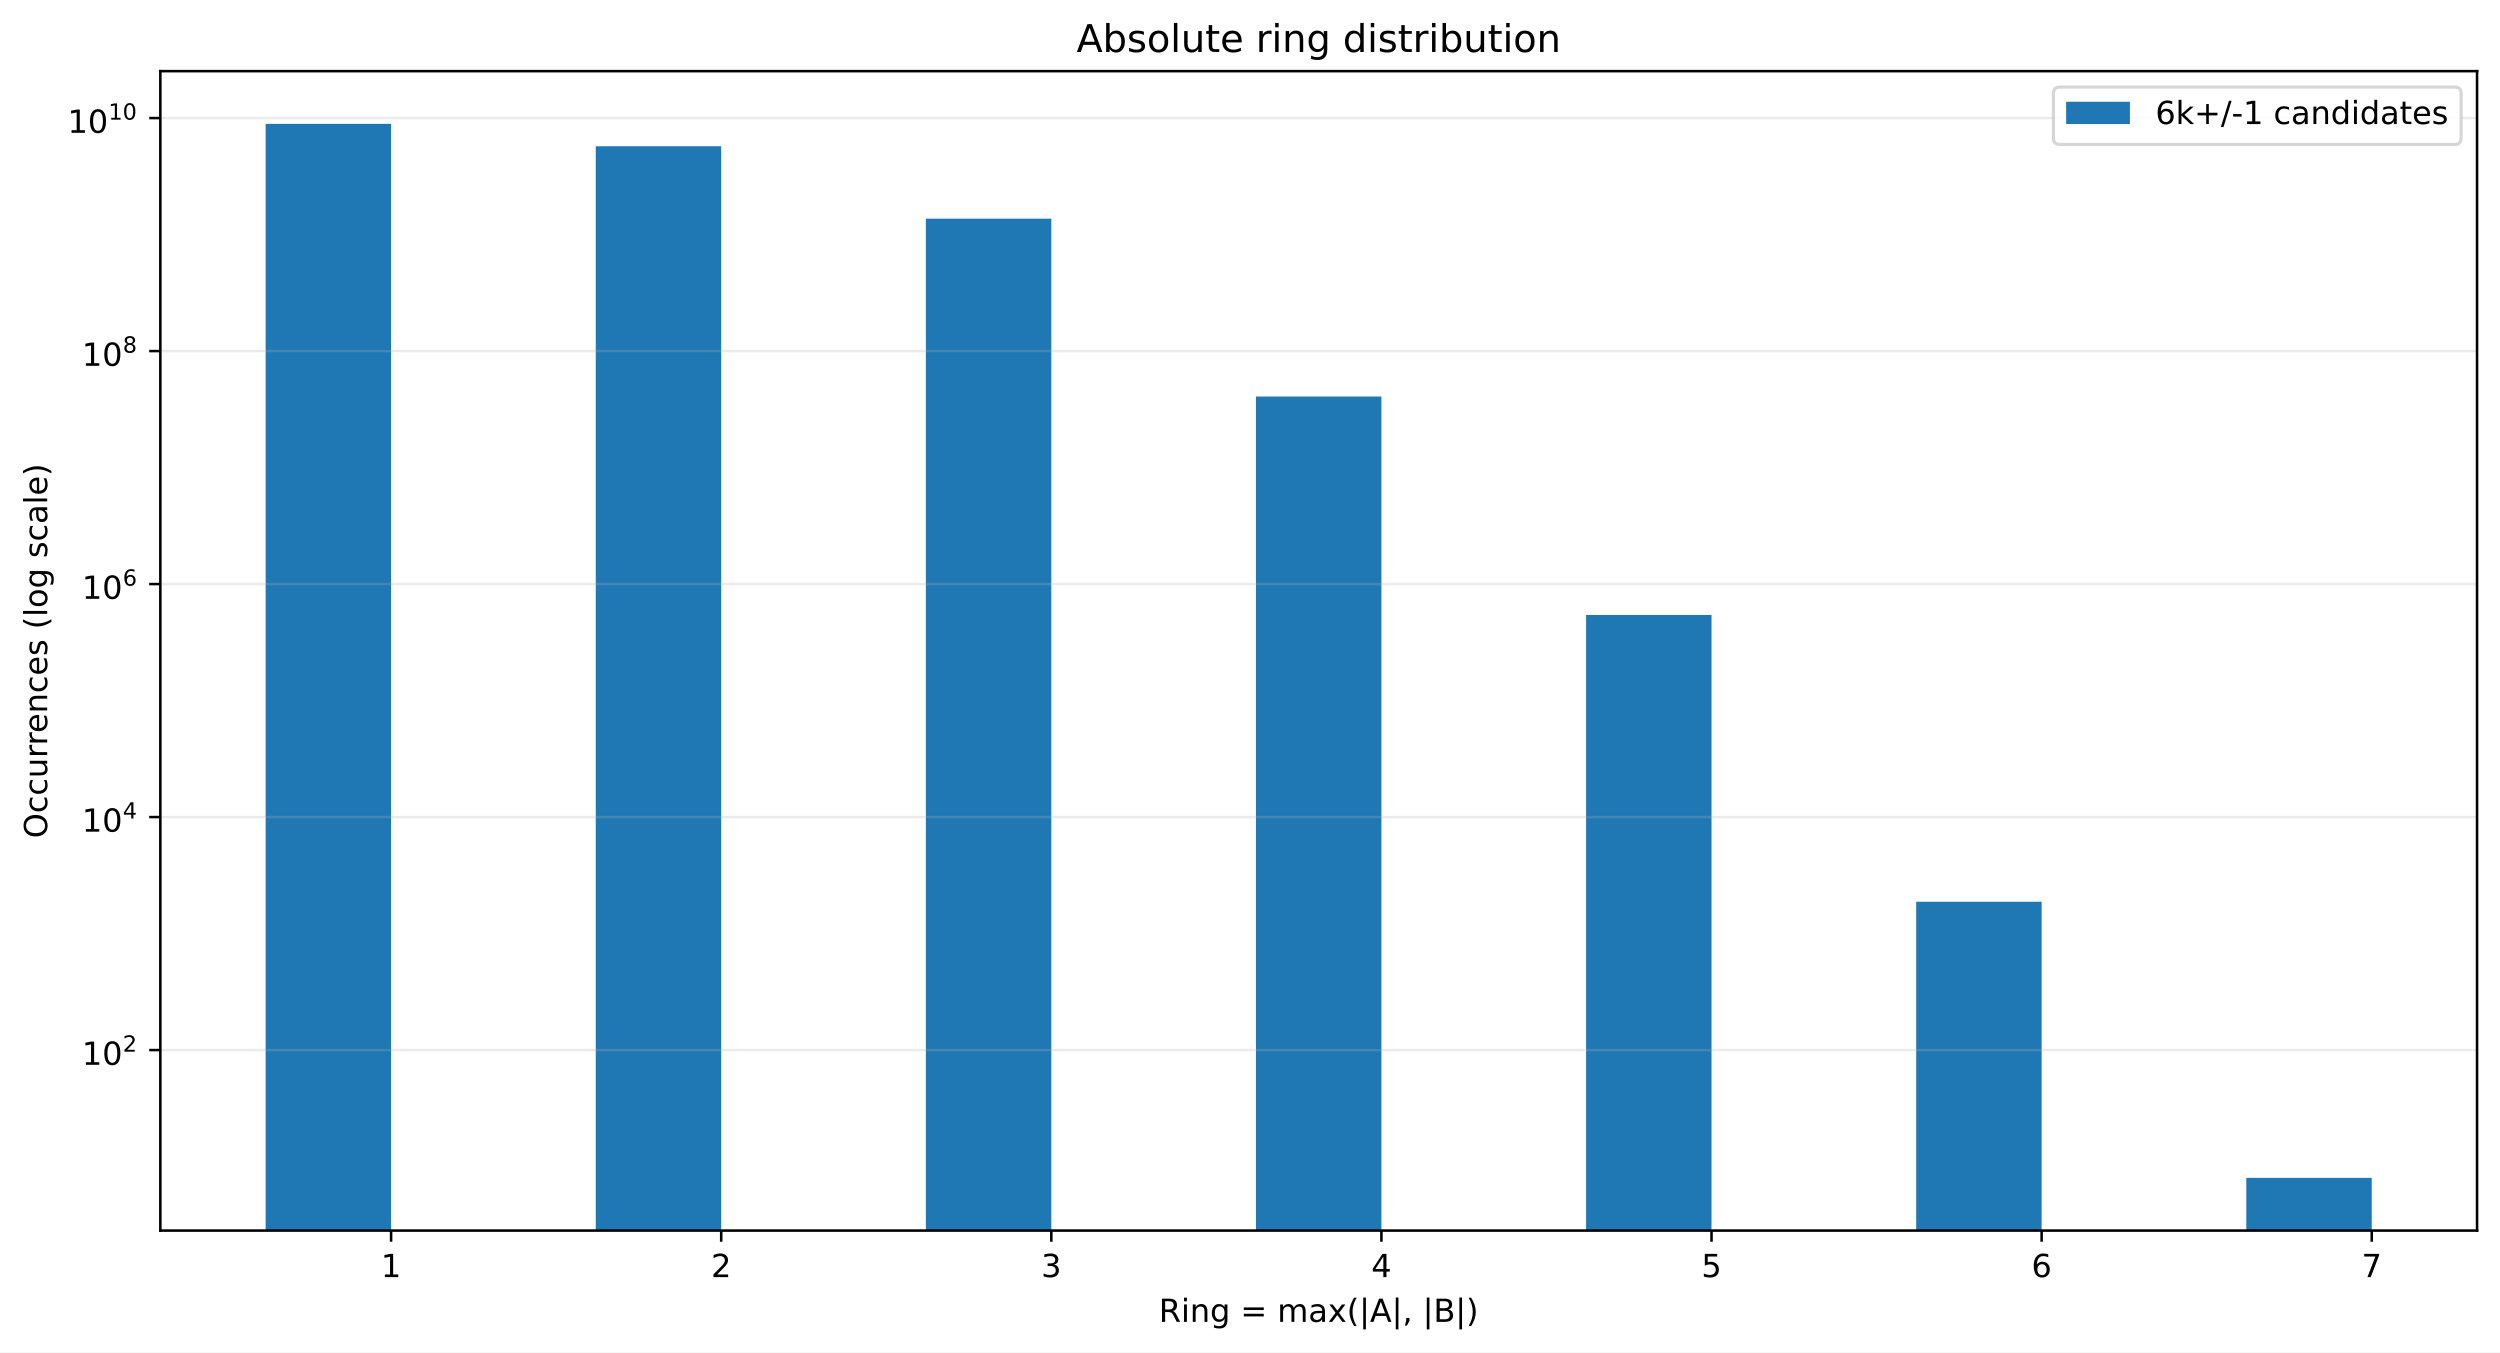
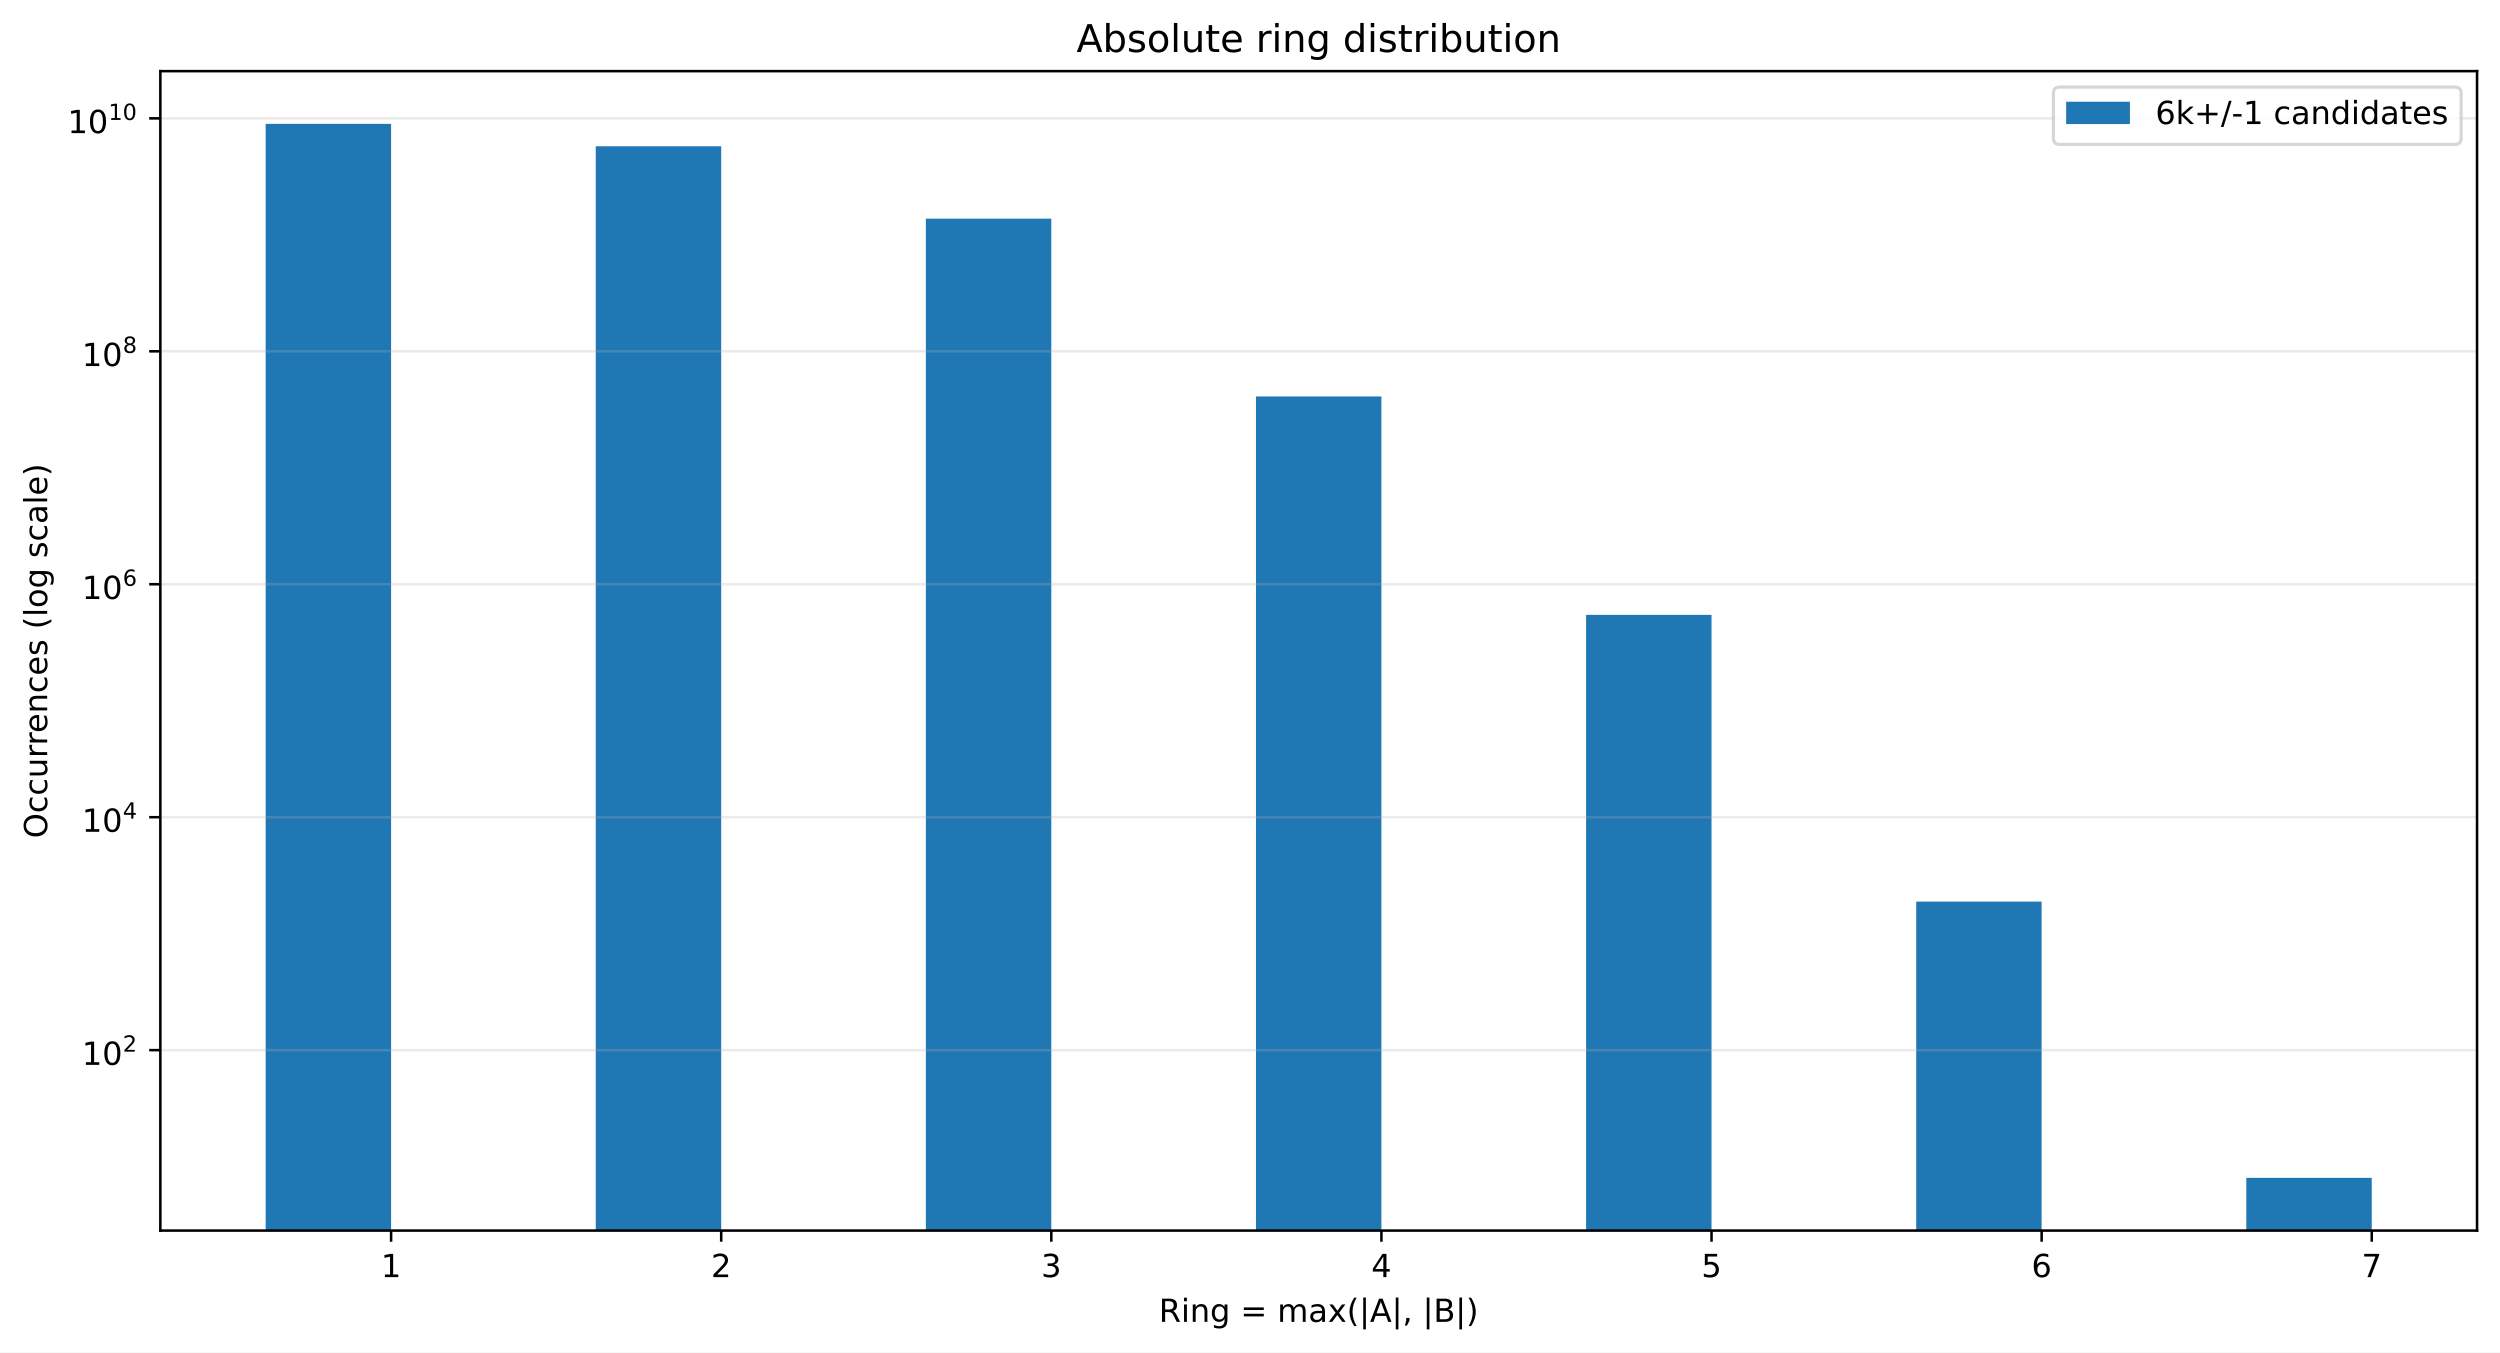
<svg xmlns="http://www.w3.org/2000/svg" xmlns:xlink="http://www.w3.org/1999/xlink" width="784.258pt" height="424.28pt" viewBox="0 0 784.258 424.28" version="1.1">
  <defs>
    <style type="text/css">*{stroke-linejoin: round; stroke-linecap: butt}</style>
  </defs>
  <g id="figure_1">
    <g id="patch_1">
      <path d="M 0 424.28  L 784.258 424.28  L 784.258 0  L 0 0  z " style="fill: #ffffff" />
    </g>
    <g id="axes_1">
      <g id="patch_2">
        <path d="M 50.301 386.036  L 777.058 386.036  L 777.058 22.318  L 50.301 22.318  z " style="fill: #ffffff" />
      </g>
      <g id="patch_3">
-         <path d="M 83.335 36949.369  L 122.687 36949.369  L 122.687 38.851  L 83.335 38.851  z " clip-path="url(#p8a192d61c4)" style="fill: #1f77b4" />
+         <path d="M 83.335 36939.276  L 122.687 36939.276  L 122.687 38.851  L 83.335 38.851  z " clip-path="url(#p0239b071ab)" style="fill: #1f77b4" />
      </g>
      <g id="patch_4">
-         <path d="M 186.891 36949.369  L 226.243 36949.369  L 226.243 45.885  L 186.891 45.885  z " clip-path="url(#p8a192d61c4)" style="fill: #1f77b4" />
+         <path d="M 186.891 36939.276  L 226.243 36939.276  L 226.243 45.883  L 186.891 45.883  z " clip-path="url(#p0239b071ab)" style="fill: #1f77b4" />
      </g>
      <g id="patch_5">
-         <path d="M 290.448 36949.369  L 329.799 36949.369  L 329.799 68.606  L 290.448 68.606  z " clip-path="url(#p8a192d61c4)" style="fill: #1f77b4" />
+         <path d="M 290.448 36939.276  L 329.799 36939.276  L 329.799 68.598  L 290.448 68.598  z " clip-path="url(#p0239b071ab)" style="fill: #1f77b4" />
      </g>
      <g id="patch_6">
-         <path d="M 394.004 36949.369  L 433.355 36949.369  L 433.355 124.398  L 394.004 124.398  z " clip-path="url(#p8a192d61c4)" style="fill: #1f77b4" />
+         <path d="M 394.004 36939.276  L 433.355 36939.276  L 433.355 124.374  L 394.004 124.374  z " clip-path="url(#p0239b071ab)" style="fill: #1f77b4" />
      </g>
      <g id="patch_7">
-         <path d="M 497.56 36949.369  L 536.912 36949.369  L 536.912 192.925  L 497.56 192.925  z " clip-path="url(#p8a192d61c4)" style="fill: #1f77b4" />
+         <path d="M 497.56 36939.276  L 536.912 36939.276  L 536.912 192.884  L 497.56 192.884  z " clip-path="url(#p0239b071ab)" style="fill: #1f77b4" />
      </g>
      <g id="patch_8">
-         <path d="M 601.116 36949.369  L 640.468 36949.369  L 640.468 282.882  L 601.116 282.882  z " clip-path="url(#p8a192d61c4)" style="fill: #1f77b4" />
+         <path d="M 601.116 36939.276  L 640.468 36939.276  L 640.468 282.838  L 601.116 282.838  z " clip-path="url(#p0239b071ab)" style="fill: #1f77b4" />
      </g>
      <g id="patch_9">
-         <path d="M 704.673 36949.369  L 744.024 36949.369  L 744.024 369.503  L 704.673 369.503  z " clip-path="url(#p8a192d61c4)" style="fill: #1f77b4" />
+         <path d="M 704.673 36939.276  L 744.024 36939.276  L 744.024 369.503  L 704.673 369.503  z " clip-path="url(#p0239b071ab)" style="fill: #1f77b4" />
      </g>
      <g id="matplotlib.axis_1">
        <g id="xtick_1">
          <g id="line2d_1">
            <defs>
-               <path id="ma079e0e7c7" d="M 0 0  L 0 3.5  " style="stroke: #000000; stroke-width: 0.8" />
+               <path id="m12ccc998c1" d="M 0 0  L 0 3.5  " style="stroke: #000000; stroke-width: 0.8" />
            </defs>
            <g>
-               <use xlink:href="#ma079e0e7c7" x="122.687" y="386.036" style="stroke: #000000; stroke-width: 0.8" />
+               <use xlink:href="#m12ccc998c1" x="122.687" y="386.036" style="stroke: #000000; stroke-width: 0.8" />
            </g>
          </g>
          <g id="text_1">
            <g transform="translate(119.5053 400.6334) scale(0.1 -0.1)">
              <defs>
                <path id="DejaVuSans-14" d="M 794 531  L 1825 531  L 1825 4091  L 703 3866  L 703 4441  L 1819 4666  L 2450 4666  L 2450 531  L 3481 531  L 3481 0  L 794 0  L 794 531  z " transform="scale(0.015625)" />
              </defs>
              <use xlink:href="#DejaVuSans-14" />
            </g>
          </g>
        </g>
        <g id="xtick_2">
          <g id="line2d_2">
            <g>
-               <use xlink:href="#ma079e0e7c7" x="226.243" y="386.036" style="stroke: #000000; stroke-width: 0.8" />
+               <use xlink:href="#m12ccc998c1" x="226.243" y="386.036" style="stroke: #000000; stroke-width: 0.8" />
            </g>
          </g>
          <g id="text_2">
            <g transform="translate(223.0616 400.6334) scale(0.1 -0.1)">
              <defs>
                <path id="DejaVuSans-15" d="M 1228 531  L 3431 531  L 3431 0  L 469 0  L 469 531  Q 828 903 1448 1529  Q 2069 2156 2228 2338  Q 2531 2678 2651 2914  Q 2772 3150 2772 3378  Q 2772 3750 2511 3984  Q 2250 4219 1831 4219  Q 1534 4219 1204 4116  Q 875 4013 500 3803  L 500 4441  Q 881 4594 1212 4672  Q 1544 4750 1819 4750  Q 2544 4750 2975 4387  Q 3406 4025 3406 3419  Q 3406 3131 3298 2873  Q 3191 2616 2906 2266  Q 2828 2175 2409 1742  Q 1991 1309 1228 531  z " transform="scale(0.015625)" />
              </defs>
              <use xlink:href="#DejaVuSans-15" />
            </g>
          </g>
        </g>
        <g id="xtick_3">
          <g id="line2d_3">
            <g>
-               <use xlink:href="#ma079e0e7c7" x="329.799" y="386.036" style="stroke: #000000; stroke-width: 0.8" />
+               <use xlink:href="#m12ccc998c1" x="329.799" y="386.036" style="stroke: #000000; stroke-width: 0.8" />
            </g>
          </g>
          <g id="text_3">
            <g transform="translate(326.6178 400.6334) scale(0.1 -0.1)">
              <defs>
                <path id="DejaVuSans-16" d="M 2597 2516  Q 3050 2419 3304 2112  Q 3559 1806 3559 1356  Q 3559 666 3084 287  Q 2609 -91 1734 -91  Q 1441 -91 1130 -33  Q 819 25 488 141  L 488 750  Q 750 597 1062 519  Q 1375 441 1716 441  Q 2309 441 2620 675  Q 2931 909 2931 1356  Q 2931 1769 2642 2001  Q 2353 2234 1838 2234  L 1294 2234  L 1294 2753  L 1863 2753  Q 2328 2753 2575 2939  Q 2822 3125 2822 3475  Q 2822 3834 2567 4026  Q 2313 4219 1838 4219  Q 1578 4219 1281 4162  Q 984 4106 628 3988  L 628 4550  Q 988 4650 1302 4700  Q 1616 4750 1894 4750  Q 2613 4750 3031 4423  Q 3450 4097 3450 3541  Q 3450 3153 3228 2886  Q 3006 2619 2597 2516  z " transform="scale(0.015625)" />
              </defs>
              <use xlink:href="#DejaVuSans-16" />
            </g>
          </g>
        </g>
        <g id="xtick_4">
          <g id="line2d_4">
            <g>
-               <use xlink:href="#ma079e0e7c7" x="433.355" y="386.036" style="stroke: #000000; stroke-width: 0.8" />
+               <use xlink:href="#m12ccc998c1" x="433.355" y="386.036" style="stroke: #000000; stroke-width: 0.8" />
            </g>
          </g>
          <g id="text_4">
            <g transform="translate(430.174 400.6334) scale(0.1 -0.1)">
              <defs>
                <path id="DejaVuSans-17" d="M 2419 4116  L 825 1625  L 2419 1625  L 2419 4116  z M 2253 4666  L 3047 4666  L 3047 1625  L 3713 1625  L 3713 1100  L 3047 1100  L 3047 0  L 2419 0  L 2419 1100  L 313 1100  L 313 1709  L 2253 4666  z " transform="scale(0.015625)" />
              </defs>
              <use xlink:href="#DejaVuSans-17" />
            </g>
          </g>
        </g>
        <g id="xtick_5">
          <g id="line2d_5">
            <g>
-               <use xlink:href="#ma079e0e7c7" x="536.912" y="386.036" style="stroke: #000000; stroke-width: 0.8" />
+               <use xlink:href="#m12ccc998c1" x="536.912" y="386.036" style="stroke: #000000; stroke-width: 0.8" />
            </g>
          </g>
          <g id="text_5">
            <g transform="translate(533.7303 400.6334) scale(0.1 -0.1)">
              <defs>
                <path id="DejaVuSans-18" d="M 691 4666  L 3169 4666  L 3169 4134  L 1269 4134  L 1269 2991  Q 1406 3038 1543 3061  Q 1681 3084 1819 3084  Q 2600 3084 3056 2656  Q 3513 2228 3513 1497  Q 3513 744 3044 326  Q 2575 -91 1722 -91  Q 1428 -91 1123 -41  Q 819 9 494 109  L 494 744  Q 775 591 1075 516  Q 1375 441 1709 441  Q 2250 441 2565 725  Q 2881 1009 2881 1497  Q 2881 1984 2565 2268  Q 2250 2553 1709 2553  Q 1456 2553 1204 2497  Q 953 2441 691 2322  L 691 4666  z " transform="scale(0.015625)" />
              </defs>
              <use xlink:href="#DejaVuSans-18" />
            </g>
          </g>
        </g>
        <g id="xtick_6">
          <g id="line2d_6">
            <g>
-               <use xlink:href="#ma079e0e7c7" x="640.468" y="386.036" style="stroke: #000000; stroke-width: 0.8" />
+               <use xlink:href="#m12ccc998c1" x="640.468" y="386.036" style="stroke: #000000; stroke-width: 0.8" />
            </g>
          </g>
          <g id="text_6">
            <g transform="translate(637.2865 400.6334) scale(0.1 -0.1)">
              <defs>
                <path id="DejaVuSans-19" d="M 2113 2584  Q 1688 2584 1439 2293  Q 1191 2003 1191 1497  Q 1191 994 1439 701  Q 1688 409 2113 409  Q 2538 409 2786 701  Q 3034 994 3034 1497  Q 3034 2003 2786 2293  Q 2538 2584 2113 2584  z M 3366 4563  L 3366 3988  Q 3128 4100 2886 4159  Q 2644 4219 2406 4219  Q 1781 4219 1451 3797  Q 1122 3375 1075 2522  Q 1259 2794 1537 2939  Q 1816 3084 2150 3084  Q 2853 3084 3261 2657  Q 3669 2231 3669 1497  Q 3669 778 3244 343  Q 2819 -91 2113 -91  Q 1303 -91 875 529  Q 447 1150 447 2328  Q 447 3434 972 4092  Q 1497 4750 2381 4750  Q 2619 4750 2861 4703  Q 3103 4656 3366 4563  z " transform="scale(0.015625)" />
              </defs>
              <use xlink:href="#DejaVuSans-19" />
            </g>
          </g>
        </g>
        <g id="xtick_7">
          <g id="line2d_7">
            <g>
-               <use xlink:href="#ma079e0e7c7" x="744.024" y="386.036" style="stroke: #000000; stroke-width: 0.8" />
+               <use xlink:href="#m12ccc998c1" x="744.024" y="386.036" style="stroke: #000000; stroke-width: 0.8" />
            </g>
          </g>
          <g id="text_7">
            <g transform="translate(740.8427 400.6334) scale(0.1 -0.1)">
              <defs>
                <path id="DejaVuSans-1a" d="M 525 4666  L 3525 4666  L 3525 4397  L 1831 0  L 1172 0  L 2766 4134  L 525 4134  L 525 4666  z " transform="scale(0.015625)" />
              </defs>
              <use xlink:href="#DejaVuSans-1a" />
            </g>
          </g>
        </g>
        <g id="text_8">
          <g transform="translate(363.5437 414.678) scale(0.1 -0.1)">
            <defs>
              <path id="DejaVuSans-35" d="M 2841 2188  Q 3044 2119 3236 1894  Q 3428 1669 3622 1275  L 4263 0  L 3584 0  L 2988 1197  Q 2756 1666 2539 1819  Q 2322 1972 1947 1972  L 1259 1972  L 1259 0  L 628 0  L 628 4666  L 2053 4666  Q 2853 4666 3247 4331  Q 3641 3997 3641 3322  Q 3641 2881 3436 2590  Q 3231 2300 2841 2188  z M 1259 4147  L 1259 2491  L 2053 2491  Q 2509 2491 2742 2702  Q 2975 2913 2975 3322  Q 2975 3731 2742 3939  Q 2509 4147 2053 4147  L 1259 4147  z " transform="scale(0.015625)" />
              <path id="DejaVuSans-4c" d="M 603 3500  L 1178 3500  L 1178 0  L 603 0  L 603 3500  z M 603 4863  L 1178 4863  L 1178 4134  L 603 4134  L 603 4863  z " transform="scale(0.015625)" />
              <path id="DejaVuSans-51" d="M 3513 2113  L 3513 0  L 2938 0  L 2938 2094  Q 2938 2591 2744 2837  Q 2550 3084 2163 3084  Q 1697 3084 1428 2787  Q 1159 2491 1159 1978  L 1159 0  L 581 0  L 581 3500  L 1159 3500  L 1159 2956  Q 1366 3272 1645 3428  Q 1925 3584 2291 3584  Q 2894 3584 3203 3211  Q 3513 2838 3513 2113  z " transform="scale(0.015625)" />
              <path id="DejaVuSans-4a" d="M 2906 1791  Q 2906 2416 2648 2759  Q 2391 3103 1925 3103  Q 1463 3103 1205 2759  Q 947 2416 947 1791  Q 947 1169 1205 825  Q 1463 481 1925 481  Q 2391 481 2648 825  Q 2906 1169 2906 1791  z M 3481 434  Q 3481 -459 3084 -895  Q 2688 -1331 1869 -1331  Q 1566 -1331 1297 -1286  Q 1028 -1241 775 -1147  L 775 -588  Q 1028 -725 1275 -790  Q 1522 -856 1778 -856  Q 2344 -856 2625 -561  Q 2906 -266 2906 331  L 2906 616  Q 2728 306 2450 153  Q 2172 0 1784 0  Q 1141 0 747 490  Q 353 981 353 1791  Q 353 2603 747 3093  Q 1141 3584 1784 3584  Q 2172 3584 2450 3431  Q 2728 3278 2906 2969  L 2906 3500  L 3481 3500  L 3481 434  z " transform="scale(0.015625)" />
              <path id="DejaVuSans-3" transform="scale(0.015625)" />
              <path id="DejaVuSans-20" d="M 678 2906  L 4684 2906  L 4684 2381  L 678 2381  L 678 2906  z M 678 1631  L 4684 1631  L 4684 1100  L 678 1100  L 678 1631  z " transform="scale(0.015625)" />
              <path id="DejaVuSans-50" d="M 3328 2828  Q 3544 3216 3844 3400  Q 4144 3584 4550 3584  Q 5097 3584 5394 3201  Q 5691 2819 5691 2113  L 5691 0  L 5113 0  L 5113 2094  Q 5113 2597 4934 2840  Q 4756 3084 4391 3084  Q 3944 3084 3684 2787  Q 3425 2491 3425 1978  L 3425 0  L 2847 0  L 2847 2094  Q 2847 2600 2669 2842  Q 2491 3084 2119 3084  Q 1678 3084 1418 2786  Q 1159 2488 1159 1978  L 1159 0  L 581 0  L 581 3500  L 1159 3500  L 1159 2956  Q 1356 3278 1631 3431  Q 1906 3584 2284 3584  Q 2666 3584 2933 3390  Q 3200 3197 3328 2828  z " transform="scale(0.015625)" />
              <path id="DejaVuSans-44" d="M 2194 1759  Q 1497 1759 1228 1600  Q 959 1441 959 1056  Q 959 750 1161 570  Q 1363 391 1709 391  Q 2188 391 2477 730  Q 2766 1069 2766 1631  L 2766 1759  L 2194 1759  z M 3341 1997  L 3341 0  L 2766 0  L 2766 531  Q 2569 213 2275 61  Q 1981 -91 1556 -91  Q 1019 -91 701 211  Q 384 513 384 1019  Q 384 1609 779 1909  Q 1175 2209 1959 2209  L 2766 2209  L 2766 2266  Q 2766 2663 2505 2880  Q 2244 3097 1772 3097  Q 1472 3097 1187 3025  Q 903 2953 641 2809  L 641 3341  Q 956 3463 1253 3523  Q 1550 3584 1831 3584  Q 2591 3584 2966 3190  Q 3341 2797 3341 1997  z " transform="scale(0.015625)" />
              <path id="DejaVuSans-5b" d="M 3513 3500  L 2247 1797  L 3578 0  L 2900 0  L 1881 1375  L 863 0  L 184 0  L 1544 1831  L 300 3500  L 978 3500  L 1906 2253  L 2834 3500  L 3513 3500  z " transform="scale(0.015625)" />
              <path id="DejaVuSans-b" d="M 1984 4856  Q 1566 4138 1362 3434  Q 1159 2731 1159 2009  Q 1159 1288 1364 580  Q 1569 -128 1984 -844  L 1484 -844  Q 1016 -109 783 600  Q 550 1309 550 2009  Q 550 2706 781 3412  Q 1013 4119 1484 4856  L 1984 4856  z " transform="scale(0.015625)" />
              <path id="DejaVuSans-5f" d="M 1344 4891  L 1344 -1509  L 813 -1509  L 813 4891  L 1344 4891  z " transform="scale(0.015625)" />
              <path id="DejaVuSans-24" d="M 2188 4044  L 1331 1722  L 3047 1722  L 2188 4044  z M 1831 4666  L 2547 4666  L 4325 0  L 3669 0  L 3244 1197  L 1141 1197  L 716 0  L 50 0  L 1831 4666  z " transform="scale(0.015625)" />
              <path id="DejaVuSans-f" d="M 750 794  L 1409 794  L 1409 256  L 897 -744  L 494 -744  L 750 256  L 750 794  z " transform="scale(0.015625)" />
              <path id="DejaVuSans-25" d="M 1259 2228  L 1259 519  L 2272 519  Q 2781 519 3026 730  Q 3272 941 3272 1375  Q 3272 1813 3026 2020  Q 2781 2228 2272 2228  L 1259 2228  z M 1259 4147  L 1259 2741  L 2194 2741  Q 2656 2741 2882 2914  Q 3109 3088 3109 3444  Q 3109 3797 2882 3972  Q 2656 4147 2194 4147  L 1259 4147  z M 628 4666  L 2241 4666  Q 2963 4666 3353 4366  Q 3744 4066 3744 3513  Q 3744 3084 3544 2831  Q 3344 2578 2956 2516  Q 3422 2416 3680 2098  Q 3938 1781 3938 1306  Q 3938 681 3513 340  Q 3088 0 2303 0  L 628 0  L 628 4666  z " transform="scale(0.015625)" />
              <path id="DejaVuSans-c" d="M 513 4856  L 1013 4856  Q 1481 4119 1714 3412  Q 1947 2706 1947 2009  Q 1947 1309 1714 600  Q 1481 -109 1013 -844  L 513 -844  Q 928 -128 1133 580  Q 1338 1288 1338 2009  Q 1338 2731 1133 3434  Q 928 4138 513 4856  z " transform="scale(0.015625)" />
            </defs>
            <use xlink:href="#DejaVuSans-35" />
            <use xlink:href="#DejaVuSans-4c" transform="translate(69.48438 0)" />
            <use xlink:href="#DejaVuSans-51" transform="translate(97.26562 0)" />
            <use xlink:href="#DejaVuSans-4a" transform="translate(160.6406 0)" />
            <use xlink:href="#DejaVuSans-3" transform="translate(224.125 0)" />
            <use xlink:href="#DejaVuSans-20" transform="translate(255.9062 0)" />
            <use xlink:href="#DejaVuSans-3" transform="translate(339.7031 0)" />
            <use xlink:href="#DejaVuSans-50" transform="translate(371.4844 0)" />
            <use xlink:href="#DejaVuSans-44" transform="translate(468.8906 0)" />
            <use xlink:href="#DejaVuSans-5b" transform="translate(530.1719 0)" />
            <use xlink:href="#DejaVuSans-b" transform="translate(589.3594 0)" />
            <use xlink:href="#DejaVuSans-5f" transform="translate(628.375 0)" />
            <use xlink:href="#DejaVuSans-24" transform="translate(662.0625 0)" />
            <use xlink:href="#DejaVuSans-5f" transform="translate(730.4688 0)" />
            <use xlink:href="#DejaVuSans-f" transform="translate(764.1562 0)" />
            <use xlink:href="#DejaVuSans-3" transform="translate(795.9375 0)" />
            <use xlink:href="#DejaVuSans-5f" transform="translate(827.7188 0)" />
            <use xlink:href="#DejaVuSans-25" transform="translate(861.4062 0)" />
            <use xlink:href="#DejaVuSans-5f" transform="translate(930.0156 0)" />
            <use xlink:href="#DejaVuSans-c" transform="translate(963.7031 0)" />
          </g>
        </g>
      </g>
      <g id="matplotlib.axis_2">
        <g id="ytick_1">
          <g id="line2d_8">
-             <path d="M 50.301 329.415  L 777.058 329.415  " clip-path="url(#p8a192d61c4)" style="fill: none; stroke: #b0b0b0; stroke-opacity: 0.25; stroke-width: 0.8; stroke-linecap: square" />
+             <path d="M 50.301 329.426  L 777.058 329.426  " clip-path="url(#p0239b071ab)" style="fill: none; stroke: #b0b0b0; stroke-opacity: 0.25; stroke-width: 0.8; stroke-linecap: square" />
          </g>
          <g id="line2d_9">
            <defs>
-               <path id="mb05a2ee7cd" d="M 0 0  L -3.5 0  " style="stroke: #000000; stroke-width: 0.8" />
+               <path id="mafc8cb59d2" d="M 0 0  L -3.5 0  " style="stroke: #000000; stroke-width: 0.8" />
            </defs>
            <g>
-               <use xlink:href="#mb05a2ee7cd" x="50.301" y="329.415" style="stroke: #000000; stroke-width: 0.8" />
+               <use xlink:href="#mafc8cb59d2" x="50.301" y="329.426" style="stroke: #000000; stroke-width: 0.8" />
            </g>
          </g>
          <g id="text_9">
-             <g transform="translate(25.70078 334.1145) scale(0.1 -0.1)">
+             <g transform="translate(25.70078 334.1256) scale(0.1 -0.1)">
              <defs>
                <path id="DejaVuSans-13" d="M 2034 4250  Q 1547 4250 1301 3770  Q 1056 3291 1056 2328  Q 1056 1369 1301 889  Q 1547 409 2034 409  Q 2525 409 2770 889  Q 3016 1369 3016 2328  Q 3016 3291 2770 3770  Q 2525 4250 2034 4250  z M 2034 4750  Q 2819 4750 3233 4129  Q 3647 3509 3647 2328  Q 3647 1150 3233 529  Q 2819 -91 2034 -91  Q 1250 -91 836 529  Q 422 1150 422 2328  Q 422 3509 836 4129  Q 1250 4750 2034 4750  z " transform="scale(0.015625)" />
              </defs>
              <use xlink:href="#DejaVuSans-14" transform="translate(0 0.746875)" />
              <use xlink:href="#DejaVuSans-13" transform="translate(63.62305 0.746875)" />
              <use xlink:href="#DejaVuSans-15" transform="translate(128.2031 42.04688) scale(0.7)" />
            </g>
          </g>
        </g>
        <g id="ytick_2">
          <g id="line2d_10">
-             <path d="M 50.301 256.321  L 777.058 256.321  " clip-path="url(#p8a192d61c4)" style="fill: none; stroke: #b0b0b0; stroke-opacity: 0.25; stroke-width: 0.8; stroke-linecap: square" />
+             <path d="M 50.301 256.352  L 777.058 256.352  " clip-path="url(#p0239b071ab)" style="fill: none; stroke: #b0b0b0; stroke-opacity: 0.25; stroke-width: 0.8; stroke-linecap: square" />
          </g>
          <g id="line2d_11">
            <g>
-               <use xlink:href="#mb05a2ee7cd" x="50.301" y="256.321" style="stroke: #000000; stroke-width: 0.8" />
+               <use xlink:href="#mafc8cb59d2" x="50.301" y="256.352" style="stroke: #000000; stroke-width: 0.8" />
            </g>
          </g>
          <g id="text_10">
-             <g transform="translate(25.70078 260.9708) scale(0.1 -0.1)">
+             <g transform="translate(25.70078 261.0021) scale(0.1 -0.1)">
              <use xlink:href="#DejaVuSans-14" transform="translate(0 0.665625)" />
              <use xlink:href="#DejaVuSans-13" transform="translate(63.62305 0.665625)" />
              <use xlink:href="#DejaVuSans-17" transform="translate(128.2031 41.96563) scale(0.7)" />
            </g>
          </g>
        </g>
        <g id="ytick_3">
          <g id="line2d_12">
-             <path d="M 50.301 183.227  L 777.058 183.227  " clip-path="url(#p8a192d61c4)" style="fill: none; stroke: #b0b0b0; stroke-opacity: 0.25; stroke-width: 0.8; stroke-linecap: square" />
+             <path d="M 50.301 183.278  L 777.058 183.278  " clip-path="url(#p0239b071ab)" style="fill: none; stroke: #b0b0b0; stroke-opacity: 0.25; stroke-width: 0.8; stroke-linecap: square" />
          </g>
          <g id="line2d_13">
            <g>
-               <use xlink:href="#mb05a2ee7cd" x="50.301" y="183.227" style="stroke: #000000; stroke-width: 0.8" />
+               <use xlink:href="#mafc8cb59d2" x="50.301" y="183.278" style="stroke: #000000; stroke-width: 0.8" />
            </g>
          </g>
          <g id="text_11">
-             <g transform="translate(25.70078 187.9271) scale(0.1 -0.1)">
+             <g transform="translate(25.70078 187.9785) scale(0.1 -0.1)">
              <use xlink:href="#DejaVuSans-14" transform="translate(0 0.746875)" />
              <use xlink:href="#DejaVuSans-13" transform="translate(63.62305 0.746875)" />
              <use xlink:href="#DejaVuSans-19" transform="translate(128.2031 42.04688) scale(0.7)" />
            </g>
          </g>
        </g>
        <g id="ytick_4">
          <g id="line2d_14">
-             <path d="M 50.301 110.133  L 777.058 110.133  " clip-path="url(#p8a192d61c4)" style="fill: none; stroke: #b0b0b0; stroke-opacity: 0.25; stroke-width: 0.8; stroke-linecap: square" />
+             <path d="M 50.301 110.205  L 777.058 110.205  " clip-path="url(#p0239b071ab)" style="fill: none; stroke: #b0b0b0; stroke-opacity: 0.25; stroke-width: 0.8; stroke-linecap: square" />
          </g>
          <g id="line2d_15">
            <g>
-               <use xlink:href="#mb05a2ee7cd" x="50.301" y="110.133" style="stroke: #000000; stroke-width: 0.8" />
+               <use xlink:href="#mafc8cb59d2" x="50.301" y="110.205" style="stroke: #000000; stroke-width: 0.8" />
            </g>
          </g>
          <g id="text_12">
-             <g transform="translate(25.70078 114.8334) scale(0.1 -0.1)">
+             <g transform="translate(25.70078 114.9049) scale(0.1 -0.1)">
              <defs>
                <path id="DejaVuSans-1b" d="M 2034 2216  Q 1584 2216 1326 1975  Q 1069 1734 1069 1313  Q 1069 891 1326 650  Q 1584 409 2034 409  Q 2484 409 2743 651  Q 3003 894 3003 1313  Q 3003 1734 2745 1975  Q 2488 2216 2034 2216  z M 1403 2484  Q 997 2584 770 2862  Q 544 3141 544 3541  Q 544 4100 942 4425  Q 1341 4750 2034 4750  Q 2731 4750 3128 4425  Q 3525 4100 3525 3541  Q 3525 3141 3298 2862  Q 3072 2584 2669 2484  Q 3125 2378 3379 2068  Q 3634 1759 3634 1313  Q 3634 634 3220 271  Q 2806 -91 2034 -91  Q 1263 -91 848 271  Q 434 634 434 1313  Q 434 1759 690 2068  Q 947 2378 1403 2484  z M 1172 3481  Q 1172 3119 1398 2916  Q 1625 2713 2034 2713  Q 2441 2713 2670 2916  Q 2900 3119 2900 3481  Q 2900 3844 2670 4047  Q 2441 4250 2034 4250  Q 1625 4250 1398 4047  Q 1172 3844 1172 3481  z " transform="scale(0.015625)" />
              </defs>
              <use xlink:href="#DejaVuSans-14" transform="translate(0 0.746875)" />
              <use xlink:href="#DejaVuSans-13" transform="translate(63.62305 0.746875)" />
              <use xlink:href="#DejaVuSans-1b" transform="translate(128.2031 42.04688) scale(0.7)" />
            </g>
          </g>
        </g>
        <g id="ytick_5">
          <g id="line2d_16">
-             <path d="M 50.301 37.04  L 777.058 37.04  " clip-path="url(#p8a192d61c4)" style="fill: none; stroke: #b0b0b0; stroke-opacity: 0.25; stroke-width: 0.8; stroke-linecap: square" />
+             <path d="M 50.301 37.131  L 777.058 37.131  " clip-path="url(#p0239b071ab)" style="fill: none; stroke: #b0b0b0; stroke-opacity: 0.25; stroke-width: 0.8; stroke-linecap: square" />
          </g>
          <g id="line2d_17">
            <g>
-               <use xlink:href="#mb05a2ee7cd" x="50.301" y="37.04" style="stroke: #000000; stroke-width: 0.8" />
+               <use xlink:href="#mafc8cb59d2" x="50.301" y="37.131" style="stroke: #000000; stroke-width: 0.8" />
            </g>
          </g>
          <g id="text_13">
-             <g transform="translate(21.20078 41.73966) scale(0.1 -0.1)">
+             <g transform="translate(21.20078 41.83139) scale(0.1 -0.1)">
              <use xlink:href="#DejaVuSans-14" transform="translate(0 0.746875)" />
              <use xlink:href="#DejaVuSans-13" transform="translate(63.62305 0.746875)" />
              <use xlink:href="#DejaVuSans-14" transform="translate(128.2031 42.04688) scale(0.7)" />
              <use xlink:href="#DejaVuSans-13" transform="translate(172.7393 42.04688) scale(0.7)" />
            </g>
          </g>
        </g>
        <g id="text_14">
          <g transform="translate(14.79844 262.9551) rotate(-90) scale(0.1 -0.1)">
            <defs>
              <path id="DejaVuSans-32" d="M 2522 4238  Q 1834 4238 1429 3725  Q 1025 3213 1025 2328  Q 1025 1447 1429 934  Q 1834 422 2522 422  Q 3209 422 3611 934  Q 4013 1447 4013 2328  Q 4013 3213 3611 3725  Q 3209 4238 2522 4238  z M 2522 4750  Q 3503 4750 4090 4092  Q 4678 3434 4678 2328  Q 4678 1225 4090 567  Q 3503 -91 2522 -91  Q 1538 -91 948 565  Q 359 1222 359 2328  Q 359 3434 948 4092  Q 1538 4750 2522 4750  z " transform="scale(0.015625)" />
              <path id="DejaVuSans-46" d="M 3122 3366  L 3122 2828  Q 2878 2963 2633 3030  Q 2388 3097 2138 3097  Q 1578 3097 1268 2742  Q 959 2388 959 1747  Q 959 1106 1268 751  Q 1578 397 2138 397  Q 2388 397 2633 464  Q 2878 531 3122 666  L 3122 134  Q 2881 22 2623 -34  Q 2366 -91 2075 -91  Q 1284 -91 818 406  Q 353 903 353 1747  Q 353 2603 823 3093  Q 1294 3584 2113 3584  Q 2378 3584 2631 3529  Q 2884 3475 3122 3366  z " transform="scale(0.015625)" />
              <path id="DejaVuSans-58" d="M 544 1381  L 544 3500  L 1119 3500  L 1119 1403  Q 1119 906 1312 657  Q 1506 409 1894 409  Q 2359 409 2629 706  Q 2900 1003 2900 1516  L 2900 3500  L 3475 3500  L 3475 0  L 2900 0  L 2900 538  Q 2691 219 2414 64  Q 2138 -91 1772 -91  Q 1169 -91 856 284  Q 544 659 544 1381  z M 1991 3584  L 1991 3584  z " transform="scale(0.015625)" />
              <path id="DejaVuSans-55" d="M 2631 2963  Q 2534 3019 2420 3045  Q 2306 3072 2169 3072  Q 1681 3072 1420 2755  Q 1159 2438 1159 1844  L 1159 0  L 581 0  L 581 3500  L 1159 3500  L 1159 2956  Q 1341 3275 1631 3429  Q 1922 3584 2338 3584  Q 2397 3584 2469 3576  Q 2541 3569 2628 3553  L 2631 2963  z " transform="scale(0.015625)" />
              <path id="DejaVuSans-48" d="M 3597 1894  L 3597 1613  L 953 1613  Q 991 1019 1311 708  Q 1631 397 2203 397  Q 2534 397 2845 478  Q 3156 559 3463 722  L 3463 178  Q 3153 47 2828 -22  Q 2503 -91 2169 -91  Q 1331 -91 842 396  Q 353 884 353 1716  Q 353 2575 817 3079  Q 1281 3584 2069 3584  Q 2775 3584 3186 3129  Q 3597 2675 3597 1894  z M 3022 2063  Q 3016 2534 2758 2815  Q 2500 3097 2075 3097  Q 1594 3097 1305 2825  Q 1016 2553 972 2059  L 3022 2063  z " transform="scale(0.015625)" />
              <path id="DejaVuSans-56" d="M 2834 3397  L 2834 2853  Q 2591 2978 2328 3040  Q 2066 3103 1784 3103  Q 1356 3103 1142 2972  Q 928 2841 928 2578  Q 928 2378 1081 2264  Q 1234 2150 1697 2047  L 1894 2003  Q 2506 1872 2764 1633  Q 3022 1394 3022 966  Q 3022 478 2636 193  Q 2250 -91 1575 -91  Q 1294 -91 989 -36  Q 684 19 347 128  L 347 722  Q 666 556 975 473  Q 1284 391 1588 391  Q 1994 391 2212 530  Q 2431 669 2431 922  Q 2431 1156 2273 1281  Q 2116 1406 1581 1522  L 1381 1569  Q 847 1681 609 1914  Q 372 2147 372 2553  Q 372 3047 722 3315  Q 1072 3584 1716 3584  Q 2034 3584 2315 3537  Q 2597 3491 2834 3397  z " transform="scale(0.015625)" />
              <path id="DejaVuSans-4f" d="M 603 4863  L 1178 4863  L 1178 0  L 603 0  L 603 4863  z " transform="scale(0.015625)" />
              <path id="DejaVuSans-52" d="M 1959 3097  Q 1497 3097 1228 2736  Q 959 2375 959 1747  Q 959 1119 1226 758  Q 1494 397 1959 397  Q 2419 397 2687 759  Q 2956 1122 2956 1747  Q 2956 2369 2687 2733  Q 2419 3097 1959 3097  z M 1959 3584  Q 2709 3584 3137 3096  Q 3566 2609 3566 1747  Q 3566 888 3137 398  Q 2709 -91 1959 -91  Q 1206 -91 779 398  Q 353 888 353 1747  Q 353 2609 779 3096  Q 1206 3584 1959 3584  z " transform="scale(0.015625)" />
            </defs>
            <use xlink:href="#DejaVuSans-32" />
            <use xlink:href="#DejaVuSans-46" transform="translate(78.71875 0)" />
            <use xlink:href="#DejaVuSans-46" transform="translate(133.7031 0)" />
            <use xlink:href="#DejaVuSans-58" transform="translate(188.6875 0)" />
            <use xlink:href="#DejaVuSans-55" transform="translate(252.0625 0)" />
            <use xlink:href="#DejaVuSans-55" transform="translate(291.4219 0)" />
            <use xlink:href="#DejaVuSans-48" transform="translate(330.3281 0)" />
            <use xlink:href="#DejaVuSans-51" transform="translate(391.8594 0)" />
            <use xlink:href="#DejaVuSans-46" transform="translate(455.2344 0)" />
            <use xlink:href="#DejaVuSans-48" transform="translate(510.2188 0)" />
            <use xlink:href="#DejaVuSans-56" transform="translate(571.75 0)" />
            <use xlink:href="#DejaVuSans-3" transform="translate(623.8438 0)" />
            <use xlink:href="#DejaVuSans-b" transform="translate(655.625 0)" />
            <use xlink:href="#DejaVuSans-4f" transform="translate(694.6406 0)" />
            <use xlink:href="#DejaVuSans-52" transform="translate(722.4219 0)" />
            <use xlink:href="#DejaVuSans-4a" transform="translate(783.6094 0)" />
            <use xlink:href="#DejaVuSans-3" transform="translate(847.0938 0)" />
            <use xlink:href="#DejaVuSans-56" transform="translate(878.875 0)" />
            <use xlink:href="#DejaVuSans-46" transform="translate(930.9688 0)" />
            <use xlink:href="#DejaVuSans-44" transform="translate(985.9531 0)" />
            <use xlink:href="#DejaVuSans-4f" transform="translate(1047.234 0)" />
            <use xlink:href="#DejaVuSans-48" transform="translate(1075.016 0)" />
            <use xlink:href="#DejaVuSans-c" transform="translate(1136.547 0)" />
          </g>
        </g>
      </g>
      <g id="patch_10">
        <path d="M 50.301 386.036  L 50.301 22.318  " style="fill: none; stroke: #000000; stroke-width: 0.8; stroke-linejoin: miter; stroke-linecap: square" />
      </g>
      <g id="patch_11">
        <path d="M 777.058 386.036  L 777.058 22.318  " style="fill: none; stroke: #000000; stroke-width: 0.8; stroke-linejoin: miter; stroke-linecap: square" />
      </g>
      <g id="patch_12">
        <path d="M 50.301 386.036  L 777.058 386.036  " style="fill: none; stroke: #000000; stroke-width: 0.8; stroke-linejoin: miter; stroke-linecap: square" />
      </g>
      <g id="patch_13">
        <path d="M 50.301 22.318  L 777.058 22.318  " style="fill: none; stroke: #000000; stroke-width: 0.8; stroke-linejoin: miter; stroke-linecap: square" />
      </g>
      <g id="text_15">
        <g transform="translate(337.7055 16.31812) scale(0.12 -0.12)">
          <defs>
            <path id="DejaVuSans-45" d="M 3116 1747  Q 3116 2381 2855 2742  Q 2594 3103 2138 3103  Q 1681 3103 1420 2742  Q 1159 2381 1159 1747  Q 1159 1113 1420 752  Q 1681 391 2138 391  Q 2594 391 2855 752  Q 3116 1113 3116 1747  z M 1159 2969  Q 1341 3281 1617 3432  Q 1894 3584 2278 3584  Q 2916 3584 3314 3078  Q 3713 2572 3713 1747  Q 3713 922 3314 415  Q 2916 -91 2278 -91  Q 1894 -91 1617 61  Q 1341 213 1159 525  L 1159 0  L 581 0  L 581 4863  L 1159 4863  L 1159 2969  z " transform="scale(0.015625)" />
            <path id="DejaVuSans-57" d="M 1172 4494  L 1172 3500  L 2356 3500  L 2356 3053  L 1172 3053  L 1172 1153  Q 1172 725 1289 603  Q 1406 481 1766 481  L 2356 481  L 2356 0  L 1766 0  Q 1100 0 847 248  Q 594 497 594 1153  L 594 3053  L 172 3053  L 172 3500  L 594 3500  L 594 4494  L 1172 4494  z " transform="scale(0.015625)" />
            <path id="DejaVuSans-47" d="M 2906 2969  L 2906 4863  L 3481 4863  L 3481 0  L 2906 0  L 2906 525  Q 2725 213 2448 61  Q 2172 -91 1784 -91  Q 1150 -91 751 415  Q 353 922 353 1747  Q 353 2572 751 3078  Q 1150 3584 1784 3584  Q 2172 3584 2448 3432  Q 2725 3281 2906 2969  z M 947 1747  Q 947 1113 1208 752  Q 1469 391 1925 391  Q 2381 391 2643 752  Q 2906 1113 2906 1747  Q 2906 2381 2643 2742  Q 2381 3103 1925 3103  Q 1469 3103 1208 2742  Q 947 2381 947 1747  z " transform="scale(0.015625)" />
          </defs>
          <use xlink:href="#DejaVuSans-24" />
          <use xlink:href="#DejaVuSans-45" transform="translate(68.40625 0)" />
          <use xlink:href="#DejaVuSans-56" transform="translate(131.8906 0)" />
          <use xlink:href="#DejaVuSans-52" transform="translate(183.9844 0)" />
          <use xlink:href="#DejaVuSans-4f" transform="translate(245.1719 0)" />
          <use xlink:href="#DejaVuSans-58" transform="translate(272.9531 0)" />
          <use xlink:href="#DejaVuSans-57" transform="translate(336.3281 0)" />
          <use xlink:href="#DejaVuSans-48" transform="translate(375.5312 0)" />
          <use xlink:href="#DejaVuSans-3" transform="translate(437.0625 0)" />
          <use xlink:href="#DejaVuSans-55" transform="translate(468.8438 0)" />
          <use xlink:href="#DejaVuSans-4c" transform="translate(509.9531 0)" />
          <use xlink:href="#DejaVuSans-51" transform="translate(537.7344 0)" />
          <use xlink:href="#DejaVuSans-4a" transform="translate(601.1094 0)" />
          <use xlink:href="#DejaVuSans-3" transform="translate(664.5938 0)" />
          <use xlink:href="#DejaVuSans-47" transform="translate(696.375 0)" />
          <use xlink:href="#DejaVuSans-4c" transform="translate(759.8594 0)" />
          <use xlink:href="#DejaVuSans-56" transform="translate(787.6406 0)" />
          <use xlink:href="#DejaVuSans-57" transform="translate(839.7344 0)" />
          <use xlink:href="#DejaVuSans-55" transform="translate(878.9375 0)" />
          <use xlink:href="#DejaVuSans-4c" transform="translate(920.0469 0)" />
          <use xlink:href="#DejaVuSans-45" transform="translate(947.8281 0)" />
          <use xlink:href="#DejaVuSans-58" transform="translate(1011.312 0)" />
          <use xlink:href="#DejaVuSans-57" transform="translate(1074.688 0)" />
          <use xlink:href="#DejaVuSans-4c" transform="translate(1113.891 0)" />
          <use xlink:href="#DejaVuSans-52" transform="translate(1141.672 0)" />
          <use xlink:href="#DejaVuSans-51" transform="translate(1202.859 0)" />
        </g>
      </g>
      <g id="legend_1">
        <g id="patch_14">
          <path d="M 646.158 45.319  L 770.058 45.319  Q 772.058 45.319 772.058 43.319  L 772.058 29.318  Q 772.058 27.318 770.058 27.318  L 646.158 27.318  Q 644.158 27.318 644.158 29.318  L 644.158 43.319  Q 644.158 45.319 646.158 45.319  z " style="fill: #ffffff; opacity: 0.8; stroke: #cccccc; stroke-linejoin: miter" />
        </g>
        <g id="patch_15">
          <path d="M 648.158 38.917  L 668.158 38.917  L 668.158 31.917  L 648.158 31.917  z " style="fill: #1f77b4" />
        </g>
        <g id="text_16">
          <g transform="translate(676.1584 38.91656) scale(0.1 -0.1)">
            <defs>
              <path id="DejaVuSans-4e" d="M 581 4863  L 1159 4863  L 1159 1991  L 2875 3500  L 3609 3500  L 1753 1863  L 3688 0  L 2938 0  L 1159 1709  L 1159 0  L 581 0  L 581 4863  z " transform="scale(0.015625)" />
              <path id="DejaVuSans-e" d="M 2944 4013  L 2944 2272  L 4684 2272  L 4684 1741  L 2944 1741  L 2944 0  L 2419 0  L 2419 1741  L 678 1741  L 678 2272  L 2419 2272  L 2419 4013  L 2944 4013  z " transform="scale(0.015625)" />
              <path id="DejaVuSans-12" d="M 1625 4666  L 2156 4666  L 531 -594  L 0 -594  L 1625 4666  z " transform="scale(0.015625)" />
              <path id="DejaVuSans-10" d="M 313 2009  L 1997 2009  L 1997 1497  L 313 1497  L 313 2009  z " transform="scale(0.015625)" />
            </defs>
            <use xlink:href="#DejaVuSans-19" />
            <use xlink:href="#DejaVuSans-4e" transform="translate(63.625 0)" />
            <use xlink:href="#DejaVuSans-e" transform="translate(121.5312 0)" />
            <use xlink:href="#DejaVuSans-12" transform="translate(205.3281 0)" />
            <use xlink:href="#DejaVuSans-10" transform="translate(239.0156 0)" />
            <use xlink:href="#DejaVuSans-14" transform="translate(275.0938 0)" />
            <use xlink:href="#DejaVuSans-3" transform="translate(338.7188 0)" />
            <use xlink:href="#DejaVuSans-46" transform="translate(370.5 0)" />
            <use xlink:href="#DejaVuSans-44" transform="translate(425.4844 0)" />
            <use xlink:href="#DejaVuSans-51" transform="translate(486.7656 0)" />
            <use xlink:href="#DejaVuSans-47" transform="translate(550.1406 0)" />
            <use xlink:href="#DejaVuSans-4c" transform="translate(613.625 0)" />
            <use xlink:href="#DejaVuSans-47" transform="translate(641.4062 0)" />
            <use xlink:href="#DejaVuSans-44" transform="translate(704.8906 0)" />
            <use xlink:href="#DejaVuSans-57" transform="translate(766.1719 0)" />
            <use xlink:href="#DejaVuSans-48" transform="translate(805.375 0)" />
            <use xlink:href="#DejaVuSans-56" transform="translate(866.9062 0)" />
          </g>
        </g>
      </g>
    </g>
  </g>
  <defs>
-     <clipPath id="p8a192d61c4">
+     <clipPath id="p0239b071ab">
      <rect x="50.301" y="22.318" width="726.758" height="363.718" />
    </clipPath>
  </defs>
</svg>
